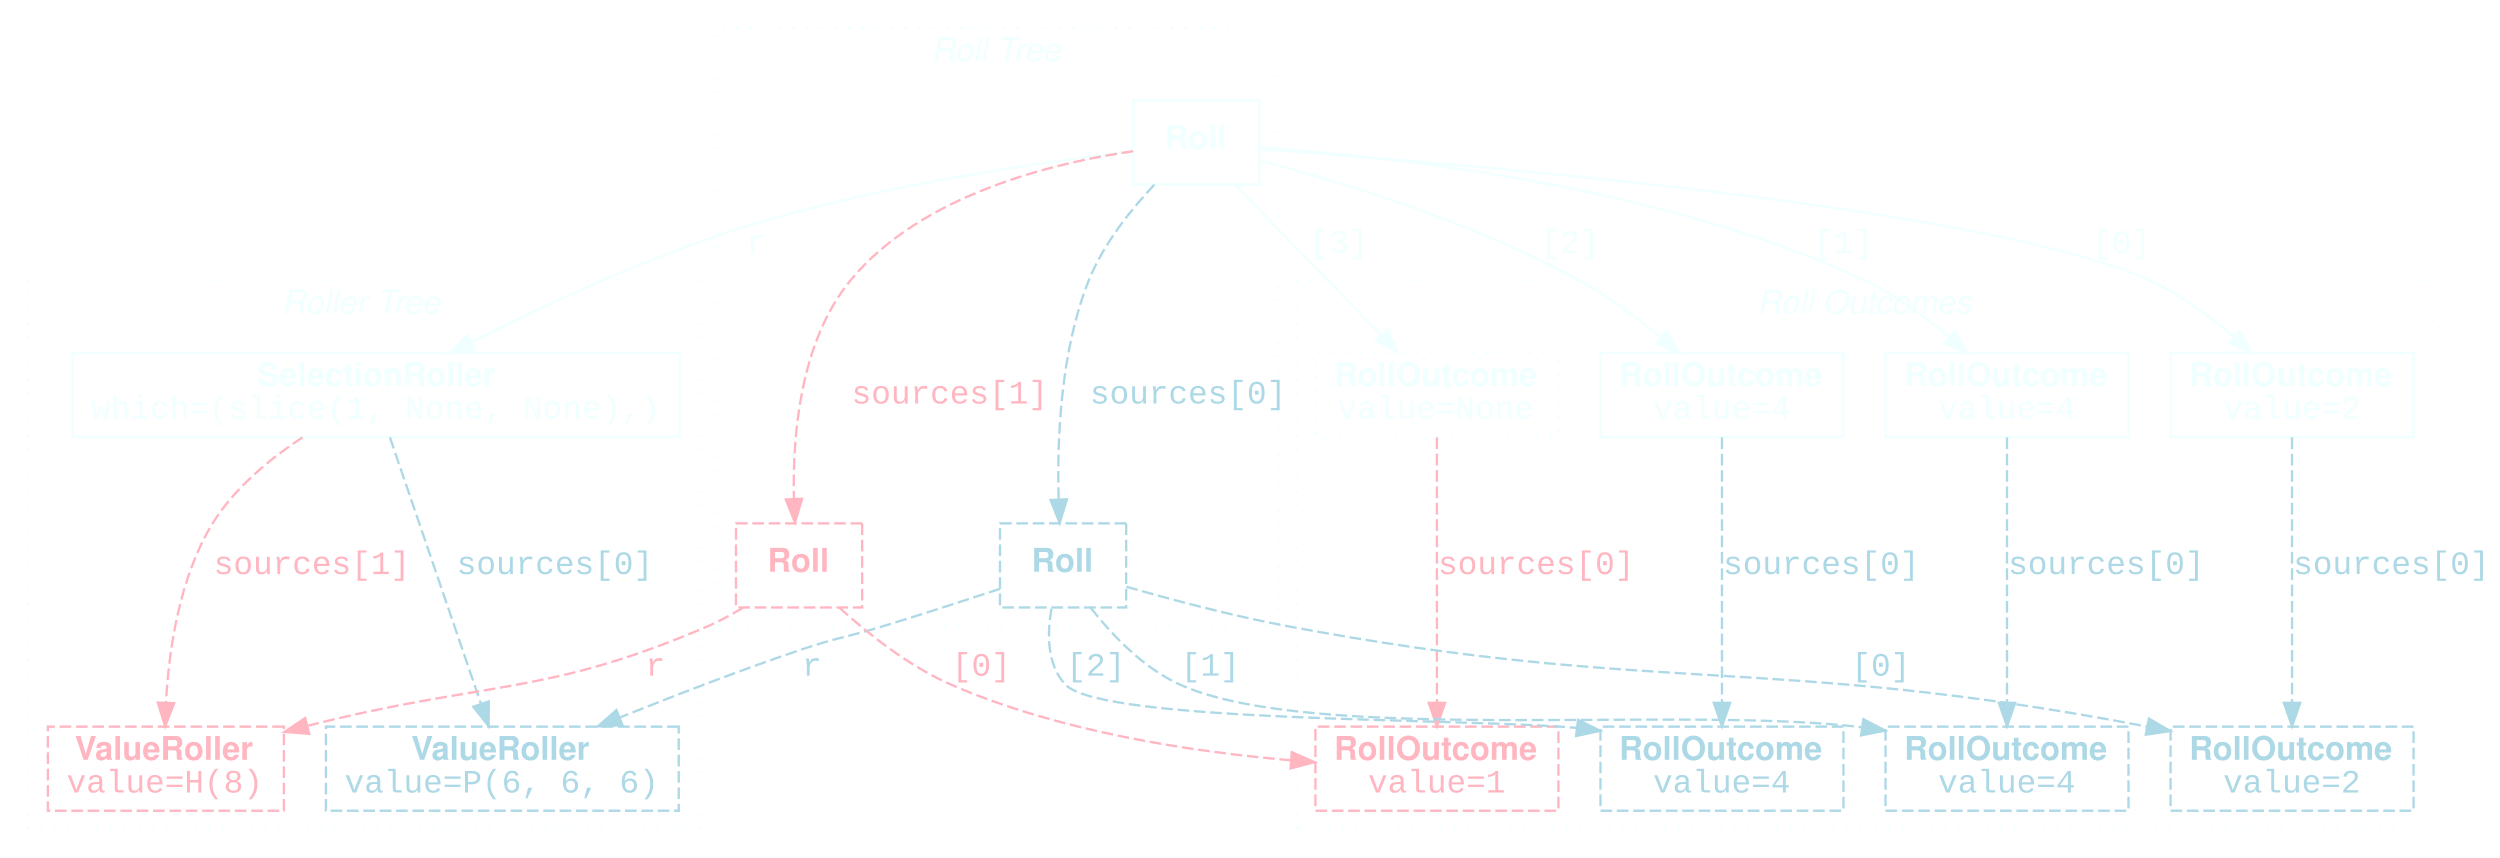
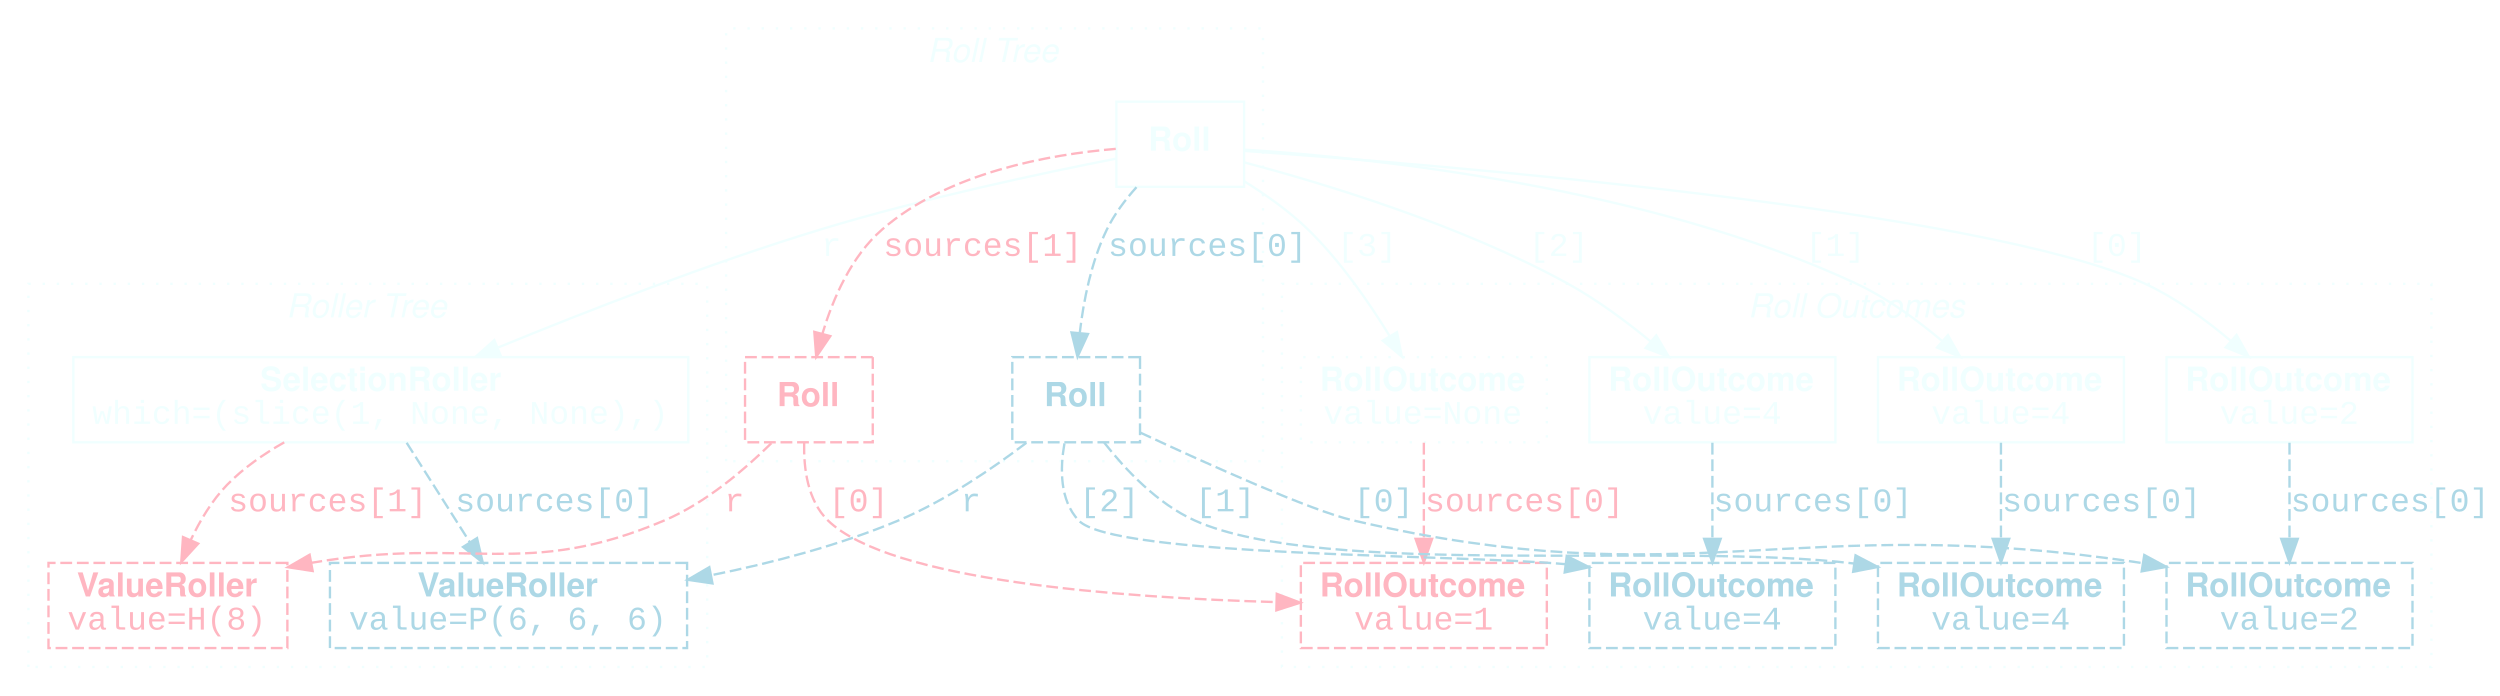
- <svg xmlns="http://www.w3.org/2000/svg" width="1070pt" height="367pt" viewBox="0.00 0.00 1070.00 367.00">
-   <g id="graph0" class="graph" transform="scale(1 1) rotate(0) translate(4 363)">
+ <svg xmlns="http://www.w3.org/2000/svg" width="1057pt" height="294pt" viewBox="0.00 0.00 1057.00 294.00">
+   <g id="graph0" class="graph" transform="scale(1 1) rotate(0) translate(4 290)">
    <g id="clust1" class="cluster">
-       <polygon fill="transparent" stroke="Azure" stroke-dasharray="1,5" points="303,-95 303,-351 543,-351 543,-95 303,-95" />
-       <text text-anchor="start" x="394.5" y="-336.8" font-family="Helvetica,sans-Serif" font-style="italic" font-size="14.00" fill="Azure">Roll Tree</text>
+       <polygon fill="transparent" stroke="Azure" stroke-dasharray="1,5" points="303,-95 303,-278 530,-278 530,-95 303,-95" />
+       <text text-anchor="start" x="388" y="-263.8" font-family="Helvetica,sans-Serif" font-style="italic" font-size="14.00" fill="Azure">Roll Tree</text>
    </g>
    <g id="clust2" class="cluster">
-       <polygon fill="transparent" stroke="Azure" stroke-dasharray="1,5" points="8,-8 8,-243 295,-243 295,-8 8,-8" />
-       <text text-anchor="start" x="116.5" y="-228.8" font-family="Helvetica,sans-Serif" font-style="italic" font-size="14.00" fill="Azure">Roller Tree</text>
+       <polygon fill="transparent" stroke="Azure" stroke-dasharray="1,5" points="8,-8 8,-170 295,-170 295,-8 8,-8" />
+       <text text-anchor="start" x="117" y="-155.8" font-family="Helvetica,sans-Serif" font-style="italic" font-size="14.00" fill="Azure">Roller Tree</text>
    </g>
    <g id="clust3" class="cluster">
-       <polygon fill="transparent" stroke="Azure" stroke-dasharray="1,5" points="551,-8 551,-243 1037,-243 1037,-8 551,-8" />
-       <text text-anchor="start" x="748" y="-228.8" font-family="Helvetica,sans-Serif" font-style="italic" font-size="14.00" fill="Azure">Roll Outcomes</text>
+       <polygon fill="transparent" stroke="Azure" stroke-dasharray="1,5" points="538,-8 538,-170 1024,-170 1024,-8 538,-8" />
+       <text text-anchor="start" x="735" y="-155.8" font-family="Helvetica,sans-Serif" font-style="italic" font-size="14.00" fill="Azure">Roll Outcomes</text>
    </g>
    <g id="node1" class="node">
-       <polygon fill="none" stroke="Azure" points="535,-320 481,-320 481,-284 535,-284 535,-320" />
-       <text text-anchor="start" x="494.5" y="-299.3" font-family="Helvetica,sans-Serif" font-weight="bold" font-size="14.00" fill="Azure">Roll</text>
+       <polygon fill="none" stroke="Azure" points="522,-247 468,-247 468,-211 522,-211 522,-247" />
+       <text text-anchor="start" x="481.5" y="-226.3" font-family="Helvetica,sans-Serif" font-weight="bold" font-size="14.00" fill="Azure">Roll</text>
    </g>
    <g id="node2" class="node">
-       <polygon fill="none" stroke="Azure" points="287,-212 27,-212 27,-176 287,-176 287,-212" />
-       <text text-anchor="start" x="106" y="-197.8" font-family="Helvetica,sans-Serif" font-weight="bold" font-size="14.00" fill="Azure">SelectionRoller</text>
-       <text text-anchor="start" x="35" y="-183.8" font-family="Courier New" font-size="14.00" fill="Azure">which=(slice(1, None, None),)</text>
+       <polygon fill="none" stroke="Azure" points="287,-139 27,-139 27,-103 287,-103 287,-139" />
+       <text text-anchor="start" x="106" y="-124.8" font-family="Helvetica,sans-Serif" font-weight="bold" font-size="14.00" fill="Azure">SelectionRoller</text>
+       <text text-anchor="start" x="35" y="-110.8" font-family="Courier New" font-size="14.00" fill="Azure">which=(slice(1, None, None),)</text>
    </g>
    <g id="edge1" class="edge">
-       <path fill="none" stroke="Azure" d="M480.97,-298.2C443.19,-293.81 372.73,-283.91 315,-266 273.87,-253.24 229.32,-232.54 198.05,-216.78" />
-       <polygon fill="Azure" stroke="Azure" points="199.28,-213.48 188.78,-212.06 196.1,-219.72 199.28,-213.48" />
-       <text text-anchor="middle" x="319.5" y="-254.8" font-family="Courier New" font-size="14.00" fill="Azure">r</text>
+       <path fill="none" stroke="Azure" d="M467.79,-222.92C437.15,-216.92 386,-206.09 343,-193 295.95,-178.68 243.74,-158.34 206.65,-143.1" />
+       <polygon fill="Azure" stroke="Azure" points="207.66,-139.73 197.08,-139.15 204.98,-146.2 207.66,-139.73" />
+       <text text-anchor="middle" x="347.5" y="-181.8" font-family="Courier New" font-size="14.00" fill="Azure">r</text>
    </g>
    <g id="node3" class="node">
-       <polygon fill="none" stroke="Azure" points="1029,-212 925,-212 925,-176 1029,-176 1029,-212" />
-       <text text-anchor="start" x="933" y="-197.8" font-family="Helvetica,sans-Serif" font-weight="bold" font-size="14.00" fill="Azure">RollOutcome</text>
-       <text text-anchor="start" x="947.5" y="-183.8" font-family="Courier New" font-size="14.00" fill="Azure">value=2</text>
+       <polygon fill="none" stroke="Azure" points="1016,-139 912,-139 912,-103 1016,-103 1016,-139" />
+       <text text-anchor="start" x="920" y="-124.8" font-family="Helvetica,sans-Serif" font-weight="bold" font-size="14.00" fill="Azure">RollOutcome</text>
+       <text text-anchor="start" x="934.5" y="-110.8" font-family="Courier New" font-size="14.00" fill="Azure">value=2</text>
    </g>
    <g id="edge2" class="edge">
-       <path fill="none" stroke="Azure" d="M535.04,-299.19C614.74,-293.53 847.48,-274.66 916,-243 929.06,-236.96 941.84,-227.61 952.3,-218.76" />
-       <polygon fill="Azure" stroke="Azure" points="954.61,-221.39 959.81,-212.15 949.99,-216.13 954.61,-221.39" />
-       <text text-anchor="middle" x="904" y="-254.8" font-family="Courier New" font-size="14.00" fill="Azure">[0]</text>
+       <path fill="none" stroke="Azure" d="M522.04,-226.19C601.74,-220.53 834.48,-201.66 903,-170 916.06,-163.96 928.84,-154.61 939.3,-145.76" />
+       <polygon fill="Azure" stroke="Azure" points="941.61,-148.39 946.81,-139.15 936.99,-143.13 941.61,-148.39" />
+       <text text-anchor="middle" x="891" y="-181.8" font-family="Courier New" font-size="14.00" fill="Azure">[0]</text>
    </g>
    <g id="node4" class="node">
-       <polygon fill="none" stroke="Azure" points="907,-212 803,-212 803,-176 907,-176 907,-212" />
-       <text text-anchor="start" x="811" y="-197.8" font-family="Helvetica,sans-Serif" font-weight="bold" font-size="14.00" fill="Azure">RollOutcome</text>
-       <text text-anchor="start" x="825.5" y="-183.8" font-family="Courier New" font-size="14.00" fill="Azure">value=4</text>
+       <polygon fill="none" stroke="Azure" points="894,-139 790,-139 790,-103 894,-103 894,-139" />
+       <text text-anchor="start" x="798" y="-124.8" font-family="Helvetica,sans-Serif" font-weight="bold" font-size="14.00" fill="Azure">RollOutcome</text>
+       <text text-anchor="start" x="812.5" y="-110.8" font-family="Courier New" font-size="14.00" fill="Azure">value=4</text>
    </g>
    <g id="edge3" class="edge">
-       <path fill="none" stroke="Azure" d="M535.34,-299.72C587.85,-296.35 705.42,-284.41 794,-243 807.04,-236.91 819.81,-227.54 830.27,-218.7" />
-       <polygon fill="Azure" stroke="Azure" points="832.58,-221.33 837.79,-212.1 827.96,-216.07 832.58,-221.33" />
-       <text text-anchor="middle" x="785" y="-254.8" font-family="Courier New" font-size="14.00" fill="Azure">[1]</text>
+       <path fill="none" stroke="Azure" d="M522.34,-226.72C574.85,-223.35 692.42,-211.41 781,-170 794.04,-163.91 806.81,-154.54 817.27,-145.7" />
+       <polygon fill="Azure" stroke="Azure" points="819.58,-148.33 824.79,-139.1 814.96,-143.07 819.58,-148.33" />
+       <text text-anchor="middle" x="772" y="-181.8" font-family="Courier New" font-size="14.00" fill="Azure">[1]</text>
    </g>
    <g id="node5" class="node">
-       <polygon fill="none" stroke="Azure" points="785,-212 681,-212 681,-176 785,-176 785,-212" />
-       <text text-anchor="start" x="689" y="-197.8" font-family="Helvetica,sans-Serif" font-weight="bold" font-size="14.00" fill="Azure">RollOutcome</text>
-       <text text-anchor="start" x="703.5" y="-183.8" font-family="Courier New" font-size="14.00" fill="Azure">value=4</text>
+       <polygon fill="none" stroke="Azure" points="772,-139 668,-139 668,-103 772,-103 772,-139" />
+       <text text-anchor="start" x="676" y="-124.8" font-family="Helvetica,sans-Serif" font-weight="bold" font-size="14.00" fill="Azure">RollOutcome</text>
+       <text text-anchor="start" x="690.5" y="-110.8" font-family="Courier New" font-size="14.00" fill="Azure">value=4</text>
    </g>
    <g id="edge4" class="edge">
-       <path fill="none" stroke="Azure" d="M535.27,-294.3C568.78,-285.42 626.76,-267.91 672,-243 684.2,-236.28 696.5,-227.16 706.82,-218.68" />
-       <polygon fill="Azure" stroke="Azure" points="709.26,-221.2 714.63,-212.07 704.74,-215.85 709.26,-221.2" />
-       <text text-anchor="middle" x="668" y="-254.8" font-family="Courier New" font-size="14.00" fill="Azure">[2]</text>
+       <path fill="none" stroke="Azure" d="M522.27,-221.3C555.78,-212.42 613.76,-194.91 659,-170 671.2,-163.28 683.5,-154.16 693.82,-145.68" />
+       <polygon fill="Azure" stroke="Azure" points="696.26,-148.2 701.63,-139.07 691.74,-142.85 696.26,-148.2" />
+       <text text-anchor="middle" x="655" y="-181.8" font-family="Courier New" font-size="14.00" fill="Azure">[2]</text>
    </g>
    <g id="node6" class="node">
-       <polygon fill="none" stroke="Azure" stroke-dasharray="1,5" points="663,-212 559,-212 559,-176 663,-176 663,-212" />
-       <text text-anchor="start" x="567" y="-197.8" font-family="Helvetica,sans-Serif" font-weight="bold" font-size="14.00" fill="Azure">RollOutcome</text>
-       <text text-anchor="start" x="568.5" y="-183.8" font-family="Courier New" font-size="14.00" fill="Azure">value=None</text>
+       <polygon fill="none" stroke="Azure" stroke-dasharray="1,5" points="650,-139 546,-139 546,-103 650,-103 650,-139" />
+       <text text-anchor="start" x="554" y="-124.8" font-family="Helvetica,sans-Serif" font-weight="bold" font-size="14.00" fill="Azure">RollOutcome</text>
+       <text text-anchor="start" x="555.5" y="-110.8" font-family="Courier New" font-size="14.00" fill="Azure">value=None</text>
    </g>
    <g id="edge5" class="edge">
-       <path fill="none" stroke="Azure" d="M524.55,-283.97C541.42,-266.61 567.76,-239.5 586.93,-219.77" />
-       <polygon fill="Azure" stroke="Azure" points="589.69,-221.95 594.15,-212.34 584.67,-217.07 589.69,-221.95" />
-       <text text-anchor="middle" x="569" y="-254.8" font-family="Courier New" font-size="14.00" fill="Azure">[3]</text>
+       <path fill="none" stroke="Azure" d="M522.07,-213.35C531.19,-207.69 541.07,-200.71 549,-193 562.57,-179.82 574.68,-162.36 583.47,-148.05" />
+       <polygon fill="Azure" stroke="Azure" points="586.64,-149.56 588.74,-139.18 580.62,-145.98 586.64,-149.56" />
+       <text text-anchor="middle" x="574" y="-181.8" font-family="Courier New" font-size="14.00" fill="Azure">[3]</text>
    </g>
    <g id="node7" class="node">
      <polygon fill="none" stroke="LightBlue" stroke-dasharray="5,2" points="478,-139 424,-139 424,-103 478,-103 478,-139" />
      <text text-anchor="start" x="437.5" y="-118.3" font-family="Helvetica,sans-Serif" font-weight="bold" font-size="14.00" fill="LightBlue">Roll</text>
    </g>
    <g id="edge12" class="edge">
-       <path fill="none" stroke="LightBlue" stroke-dasharray="5,2" d="M490.05,-283.95C479.97,-273.23 468.21,-258.51 462,-243 449.85,-212.63 448.38,-174.66 449.11,-149.44" />
-       <polygon fill="LightBlue" stroke="LightBlue" points="452.62,-149.29 449.56,-139.15 445.63,-148.99 452.62,-149.29" />
-       <text text-anchor="middle" x="504.5" y="-190.3" font-family="Courier New" font-size="14.00" fill="LightBlue">sources[0]</text>
+       <path fill="none" stroke="LightBlue" stroke-dasharray="5,2" d="M476.51,-210.86C471.77,-205.57 467.13,-199.42 464,-193 457.42,-179.49 454.15,-163.05 452.54,-149.4" />
+       <polygon fill="LightBlue" stroke="LightBlue" points="456,-148.78 451.57,-139.15 449.03,-149.44 456,-148.78" />
+       <text text-anchor="middle" x="506.5" y="-181.8" font-family="Courier New" font-size="14.00" fill="LightBlue">sources[0]</text>
    </g>
    <g id="node12" class="node">
      <polygon fill="none" stroke="LightPink" stroke-dasharray="5,2" points="365,-139 311,-139 311,-103 365,-103 365,-139" />
      <text text-anchor="start" x="324.5" y="-118.3" font-family="Helvetica,sans-Serif" font-weight="bold" font-size="14.00" fill="LightPink">Roll</text>
    </g>
    <g id="edge13" class="edge">
-       <path fill="none" stroke="LightPink" stroke-dasharray="5,2" d="M480.98,-298.29C447.26,-293.39 390.34,-279.86 360,-243 338.42,-216.77 335.16,-176.42 335.79,-149.62" />
-       <polygon fill="LightPink" stroke="LightPink" points="339.3,-149.53 336.24,-139.39 332.31,-149.23 339.3,-149.53" />
-       <text text-anchor="middle" x="402.5" y="-190.3" font-family="Courier New" font-size="14.00" fill="LightPink">sources[1]</text>
+       <path fill="none" stroke="LightPink" stroke-dasharray="5,2" d="M467.74,-227.06C439.85,-224.72 396.77,-217.11 369,-193 355.96,-181.68 348.21,-163.86 343.71,-148.9" />
+       <polygon fill="LightPink" stroke="LightPink" points="347.06,-147.88 341.1,-139.12 340.3,-149.69 347.06,-147.88" />
+       <text text-anchor="middle" x="411.5" y="-181.8" font-family="Courier New" font-size="14.00" fill="LightPink">sources[1]</text>
    </g>
    <g id="node8" class="node">
      <polygon fill="none" stroke="LightBlue" stroke-dasharray="5,2" points="286.5,-52 135.5,-52 135.5,-16 286.5,-16 286.5,-52" />
-       <text text-anchor="start" x="172" y="-37.8" font-family="Helvetica,sans-Serif" font-weight="bold" font-size="14.00" fill="LightBlue">ValueRoller</text>
+       <text text-anchor="start" x="172.5" y="-37.8" font-family="Helvetica,sans-Serif" font-weight="bold" font-size="14.00" fill="LightBlue">ValueRoller</text>
      <text text-anchor="start" x="143.5" y="-23.8" font-family="Courier New" font-size="14.00" fill="LightBlue">value=P(6, 6, 6)</text>
    </g>
    <g id="edge14" class="edge">
-       <path fill="none" stroke="LightBlue" stroke-dasharray="5,2" d="M162.88,-175.79C172.25,-148.37 190.65,-94.53 201.79,-61.96" />
-       <polygon fill="LightBlue" stroke="LightBlue" points="205.2,-62.78 205.13,-52.19 198.58,-60.52 205.2,-62.78" />
-       <text text-anchor="middle" x="233.5" y="-117.3" font-family="Courier New" font-size="14.00" fill="LightBlue">sources[0]</text>
+       <path fill="none" stroke="LightBlue" stroke-dasharray="5,2" d="M167.93,-102.8C175.61,-90.7 186.03,-74.3 194.69,-60.67" />
+       <polygon fill="LightBlue" stroke="LightBlue" points="197.68,-62.49 200.09,-52.18 191.77,-58.74 197.68,-62.49" />
+       <text text-anchor="middle" x="230.5" y="-73.8" font-family="Courier New" font-size="14.00" fill="LightBlue">sources[0]</text>
    </g>
    <g id="node13" class="node">
      <polygon fill="none" stroke="LightPink" stroke-dasharray="5,2" points="117.5,-52 16.5,-52 16.5,-16 117.5,-16 117.5,-52" />
-       <text text-anchor="start" x="28" y="-37.8" font-family="Helvetica,sans-Serif" font-weight="bold" font-size="14.00" fill="LightPink">ValueRoller</text>
+       <text text-anchor="start" x="28.5" y="-37.8" font-family="Helvetica,sans-Serif" font-weight="bold" font-size="14.00" fill="LightPink">ValueRoller</text>
      <text text-anchor="start" x="24.5" y="-23.8" font-family="Courier New" font-size="14.00" fill="LightPink">value=H(8)</text>
    </g>
    <g id="edge15" class="edge">
-       <path fill="none" stroke="LightPink" stroke-dasharray="5,2" d="M125.47,-175.82C111.58,-166.67 96.33,-154.16 87,-139 72.67,-115.72 68.24,-84.41 67.04,-62.24" />
-       <polygon fill="LightPink" stroke="LightPink" points="70.54,-62.04 66.68,-52.17 63.54,-62.28 70.54,-62.04" />
-       <text text-anchor="middle" x="129.5" y="-117.3" font-family="Courier New" font-size="14.00" fill="LightPink">sources[1]</text>
+       <path fill="none" stroke="LightPink" stroke-dasharray="5,2" d="M116.18,-102.98C107.49,-98.07 98.87,-92.08 92,-85 85.59,-78.39 80.5,-69.81 76.62,-61.63" />
+       <polygon fill="LightPink" stroke="LightPink" points="79.8,-60.16 72.64,-52.36 73.37,-62.93 79.8,-60.16" />
+       <text text-anchor="middle" x="134.5" y="-73.8" font-family="Courier New" font-size="14.00" fill="LightPink">sources[1]</text>
    </g>
    <g id="node9" class="node">
-       <polygon fill="none" stroke="LightBlue" stroke-dasharray="5,2" points="1029,-52 925,-52 925,-16 1029,-16 1029,-52" />
-       <text text-anchor="start" x="933" y="-37.8" font-family="Helvetica,sans-Serif" font-weight="bold" font-size="14.00" fill="LightBlue">RollOutcome</text>
-       <text text-anchor="start" x="947.5" y="-23.8" font-family="Courier New" font-size="14.00" fill="LightBlue">value=2</text>
+       <polygon fill="none" stroke="LightBlue" stroke-dasharray="5,2" points="1016,-52 912,-52 912,-16 1016,-16 1016,-52" />
+       <text text-anchor="start" x="920" y="-37.8" font-family="Helvetica,sans-Serif" font-weight="bold" font-size="14.00" fill="LightBlue">RollOutcome</text>
+       <text text-anchor="start" x="934.5" y="-23.8" font-family="Courier New" font-size="14.00" fill="LightBlue">value=2</text>
    </g>
    <g id="edge16" class="edge">
-       <path fill="none" stroke="LightBlue" stroke-dasharray="5,2" d="M977,-175.79C977,-148.48 977,-94.99 977,-62.38" />
-       <polygon fill="LightBlue" stroke="LightBlue" points="980.5,-62.19 977,-52.19 973.5,-62.19 980.5,-62.19" />
-       <text text-anchor="middle" x="1019.5" y="-117.3" font-family="Courier New" font-size="14.00" fill="LightBlue">sources[0]</text>
+       <path fill="none" stroke="LightBlue" stroke-dasharray="5,2" d="M964,-102.8C964,-91.16 964,-75.55 964,-62.24" />
+       <polygon fill="LightBlue" stroke="LightBlue" points="967.5,-62.18 964,-52.18 960.5,-62.18 967.5,-62.18" />
+       <text text-anchor="middle" x="1006.5" y="-73.8" font-family="Courier New" font-size="14.00" fill="LightBlue">sources[0]</text>
    </g>
    <g id="node10" class="node">
-       <polygon fill="none" stroke="LightBlue" stroke-dasharray="5,2" points="907,-52 803,-52 803,-16 907,-16 907,-52" />
-       <text text-anchor="start" x="811" y="-37.8" font-family="Helvetica,sans-Serif" font-weight="bold" font-size="14.00" fill="LightBlue">RollOutcome</text>
-       <text text-anchor="start" x="825.5" y="-23.8" font-family="Courier New" font-size="14.00" fill="LightBlue">value=4</text>
+       <polygon fill="none" stroke="LightBlue" stroke-dasharray="5,2" points="894,-52 790,-52 790,-16 894,-16 894,-52" />
+       <text text-anchor="start" x="798" y="-37.8" font-family="Helvetica,sans-Serif" font-weight="bold" font-size="14.00" fill="LightBlue">RollOutcome</text>
+       <text text-anchor="start" x="812.5" y="-23.8" font-family="Courier New" font-size="14.00" fill="LightBlue">value=4</text>
    </g>
    <g id="edge17" class="edge">
-       <path fill="none" stroke="LightBlue" stroke-dasharray="5,2" d="M855,-175.79C855,-148.48 855,-94.99 855,-62.38" />
-       <polygon fill="LightBlue" stroke="LightBlue" points="858.5,-62.19 855,-52.19 851.5,-62.19 858.5,-62.19" />
-       <text text-anchor="middle" x="897.5" y="-117.3" font-family="Courier New" font-size="14.00" fill="LightBlue">sources[0]</text>
+       <path fill="none" stroke="LightBlue" stroke-dasharray="5,2" d="M842,-102.8C842,-91.16 842,-75.55 842,-62.24" />
+       <polygon fill="LightBlue" stroke="LightBlue" points="845.5,-62.18 842,-52.18 838.5,-62.18 845.5,-62.18" />
+       <text text-anchor="middle" x="884.5" y="-73.8" font-family="Courier New" font-size="14.00" fill="LightBlue">sources[0]</text>
    </g>
    <g id="node11" class="node">
-       <polygon fill="none" stroke="LightBlue" stroke-dasharray="5,2" points="785,-52 681,-52 681,-16 785,-16 785,-52" />
-       <text text-anchor="start" x="689" y="-37.8" font-family="Helvetica,sans-Serif" font-weight="bold" font-size="14.00" fill="LightBlue">RollOutcome</text>
-       <text text-anchor="start" x="703.5" y="-23.8" font-family="Courier New" font-size="14.00" fill="LightBlue">value=4</text>
+       <polygon fill="none" stroke="LightBlue" stroke-dasharray="5,2" points="772,-52 668,-52 668,-16 772,-16 772,-52" />
+       <text text-anchor="start" x="676" y="-37.8" font-family="Helvetica,sans-Serif" font-weight="bold" font-size="14.00" fill="LightBlue">RollOutcome</text>
+       <text text-anchor="start" x="690.5" y="-23.8" font-family="Courier New" font-size="14.00" fill="LightBlue">value=4</text>
    </g>
    <g id="edge18" class="edge">
-       <path fill="none" stroke="LightBlue" stroke-dasharray="5,2" d="M733,-175.79C733,-148.48 733,-94.99 733,-62.38" />
-       <polygon fill="LightBlue" stroke="LightBlue" points="736.5,-62.19 733,-52.19 729.5,-62.19 736.5,-62.19" />
-       <text text-anchor="middle" x="775.5" y="-117.3" font-family="Courier New" font-size="14.00" fill="LightBlue">sources[0]</text>
+       <path fill="none" stroke="LightBlue" stroke-dasharray="5,2" d="M720,-102.8C720,-91.16 720,-75.55 720,-62.24" />
+       <polygon fill="LightBlue" stroke="LightBlue" points="723.5,-62.18 720,-52.18 716.5,-62.18 723.5,-62.18" />
+       <text text-anchor="middle" x="762.5" y="-73.8" font-family="Courier New" font-size="14.00" fill="LightBlue">sources[0]</text>
    </g>
    <g id="node14" class="node">
-       <polygon fill="none" stroke="LightPink" stroke-dasharray="5,2" points="663,-52 559,-52 559,-16 663,-16 663,-52" />
-       <text text-anchor="start" x="567" y="-37.8" font-family="Helvetica,sans-Serif" font-weight="bold" font-size="14.00" fill="LightPink">RollOutcome</text>
-       <text text-anchor="start" x="581.5" y="-23.8" font-family="Courier New" font-size="14.00" fill="LightPink">value=1</text>
+       <polygon fill="none" stroke="LightPink" stroke-dasharray="5,2" points="650,-52 546,-52 546,-16 650,-16 650,-52" />
+       <text text-anchor="start" x="554" y="-37.8" font-family="Helvetica,sans-Serif" font-weight="bold" font-size="14.00" fill="LightPink">RollOutcome</text>
+       <text text-anchor="start" x="568.5" y="-23.8" font-family="Courier New" font-size="14.00" fill="LightPink">value=1</text>
    </g>
    <g id="edge19" class="edge">
-       <path fill="none" stroke="LightPink" stroke-dasharray="5,2" d="M611,-175.79C611,-148.48 611,-94.99 611,-62.38" />
-       <polygon fill="LightPink" stroke="LightPink" points="614.5,-62.19 611,-52.19 607.5,-62.19 614.5,-62.19" />
-       <text text-anchor="middle" x="653.5" y="-117.3" font-family="Courier New" font-size="14.00" fill="LightPink">sources[0]</text>
+       <path fill="none" stroke="LightPink" stroke-dasharray="5,2" d="M598,-102.8C598,-91.16 598,-75.55 598,-62.24" />
+       <polygon fill="LightPink" stroke="LightPink" points="601.5,-62.18 598,-52.18 594.5,-62.18 601.5,-62.18" />
+       <text text-anchor="middle" x="640.5" y="-73.8" font-family="Courier New" font-size="14.00" fill="LightPink">sources[0]</text>
    </g>
    <g id="edge6" class="edge">
-       <path fill="none" stroke="LightBlue" stroke-dasharray="5,2" d="M423.99,-110.97C409.26,-106.11 390.67,-100.09 374,-95 358.53,-90.28 354.33,-90.17 339,-85 313.07,-76.25 284.68,-65.31 261.24,-55.89" />
-       <polygon fill="LightBlue" stroke="LightBlue" points="262.44,-52.6 251.86,-52.09 259.81,-59.09 262.44,-52.6" />
-       <text text-anchor="middle" x="343.5" y="-73.8" font-family="Courier New" font-size="14.00" fill="LightBlue">r</text>
+       <path fill="none" stroke="LightBlue" stroke-dasharray="5,2" d="M429.94,-102.78C415.56,-91.85 395.62,-78.26 376,-70 351.11,-59.52 322.74,-52.05 296.63,-46.78" />
+       <polygon fill="LightBlue" stroke="LightBlue" points="297.23,-43.33 286.75,-44.87 295.9,-50.2 297.23,-43.33" />
+       <text text-anchor="middle" x="406.5" y="-73.8" font-family="Courier New" font-size="14.00" fill="LightBlue">r</text>
    </g>
    <g id="edge7" class="edge">
-       <path fill="none" stroke="LightBlue" stroke-dasharray="5,2" d="M478.08,-111.87C497.19,-106.4 523.47,-99.41 547,-95 706.11,-65.16 752.19,-83.08 915.01,-52.02" />
-       <polygon fill="LightBlue" stroke="LightBlue" points="915.73,-55.44 924.88,-50.1 914.4,-48.57 915.73,-55.44" />
-       <text text-anchor="middle" x="801" y="-73.8" font-family="Courier New" font-size="14.00" fill="LightBlue">[0]</text>
+       <path fill="none" stroke="LightBlue" stroke-dasharray="5,2" d="M478.11,-107.1C506.78,-93.71 550.25,-74.13 568,-70 710.1,-36.91 753.99,-74.47 902.02,-51.89" />
+       <polygon fill="LightBlue" stroke="LightBlue" points="902.6,-55.35 911.92,-50.32 901.5,-48.43 902.6,-55.35" />
+       <text text-anchor="middle" x="581" y="-73.8" font-family="Courier New" font-size="14.00" fill="LightBlue">[0]</text>
    </g>
    <g id="edge8" class="edge">
-       <path fill="none" stroke="LightBlue" stroke-dasharray="5,2" d="M462.84,-102.85C471.85,-91.35 485.33,-77.06 501,-70 557.92,-44.35 715.33,-61.22 792.96,-51.73" />
-       <polygon fill="LightBlue" stroke="LightBlue" points="793.52,-55.19 802.92,-50.29 792.52,-48.26 793.52,-55.19" />
+       <path fill="none" stroke="LightBlue" stroke-dasharray="5,2" d="M462.85,-102.87C471.86,-91.37 485.34,-77.08 501,-70 555.26,-45.46 705.21,-60.89 779.9,-51.74" />
+       <polygon fill="LightBlue" stroke="LightBlue" points="780.53,-55.19 789.92,-50.28 779.52,-48.26 780.53,-55.19" />
      <text text-anchor="middle" x="514" y="-73.8" font-family="Courier New" font-size="14.00" fill="LightBlue">[1]</text>
    </g>
    <g id="edge9" class="edge">
-       <path fill="none" stroke="LightBlue" stroke-dasharray="5,2" d="M446.04,-102.53C444.13,-91.78 444.03,-78.48 452,-70 467.52,-53.49 621.52,-55.8 670.95,-51.45" />
-       <polygon fill="LightBlue" stroke="LightBlue" points="671.41,-54.92 680.91,-50.22 670.55,-47.97 671.41,-54.92" />
+       <path fill="none" stroke="LightBlue" stroke-dasharray="5,2" d="M446.05,-102.55C444.15,-91.8 444.05,-78.5 452,-70 466.51,-54.49 610.27,-55.77 657.82,-51.47" />
+       <polygon fill="LightBlue" stroke="LightBlue" points="658.42,-54.92 667.9,-50.2 657.55,-47.97 658.42,-54.92" />
      <text text-anchor="middle" x="465" y="-73.8" font-family="Courier New" font-size="14.00" fill="LightBlue">[2]</text>
    </g>
    <g id="edge10" class="edge">
-       <path fill="none" stroke="LightPink" stroke-dasharray="5,2" d="M313.92,-102.86C309.13,-99.94 304.02,-97.16 299,-95 229.22,-64.94 204.55,-71.87 127.94,-52.42" />
-       <polygon fill="LightPink" stroke="LightPink" points="128.38,-48.91 117.82,-49.77 126.61,-55.69 128.38,-48.91" />
-       <text text-anchor="middle" x="276.5" y="-73.8" font-family="Courier New" font-size="14.00" fill="LightPink">r</text>
+       <path fill="none" stroke="LightPink" stroke-dasharray="5,2" d="M322.15,-102.64C310.75,-91.36 294.39,-77.4 277,-70 217.73,-44.76 194.45,-63.45 127.87,-52.08" />
+       <polygon fill="LightPink" stroke="LightPink" points="128.19,-48.58 117.72,-50.18 126.9,-55.46 128.19,-48.58" />
+       <text text-anchor="middle" x="306.5" y="-73.8" font-family="Courier New" font-size="14.00" fill="LightPink">r</text>
    </g>
    <g id="edge11" class="edge">
-       <path fill="none" stroke="LightPink" stroke-dasharray="5,2" d="M355.22,-102.93C367.51,-91.77 384.99,-77.85 403,-70 449.2,-49.85 505.86,-41.25 548.36,-37.61" />
-       <polygon fill="LightPink" stroke="LightPink" points="548.88,-41.08 558.58,-36.8 548.33,-34.1 548.88,-41.08" />
-       <text text-anchor="middle" x="416" y="-73.8" font-family="Courier New" font-size="14.00" fill="LightPink">[0]</text>
+       <path fill="none" stroke="LightPink" stroke-dasharray="5,2" d="M336,-102.86C335.74,-91.95 337.46,-78.37 346,-70 372.1,-44.44 469.67,-37.3 535.46,-35.44" />
+       <polygon fill="LightPink" stroke="LightPink" points="535.82,-38.94 545.73,-35.19 535.65,-31.94 535.82,-38.94" />
+       <text text-anchor="middle" x="359" y="-73.8" font-family="Courier New" font-size="14.00" fill="LightPink">[0]</text>
    </g>
  </g>
</svg>
